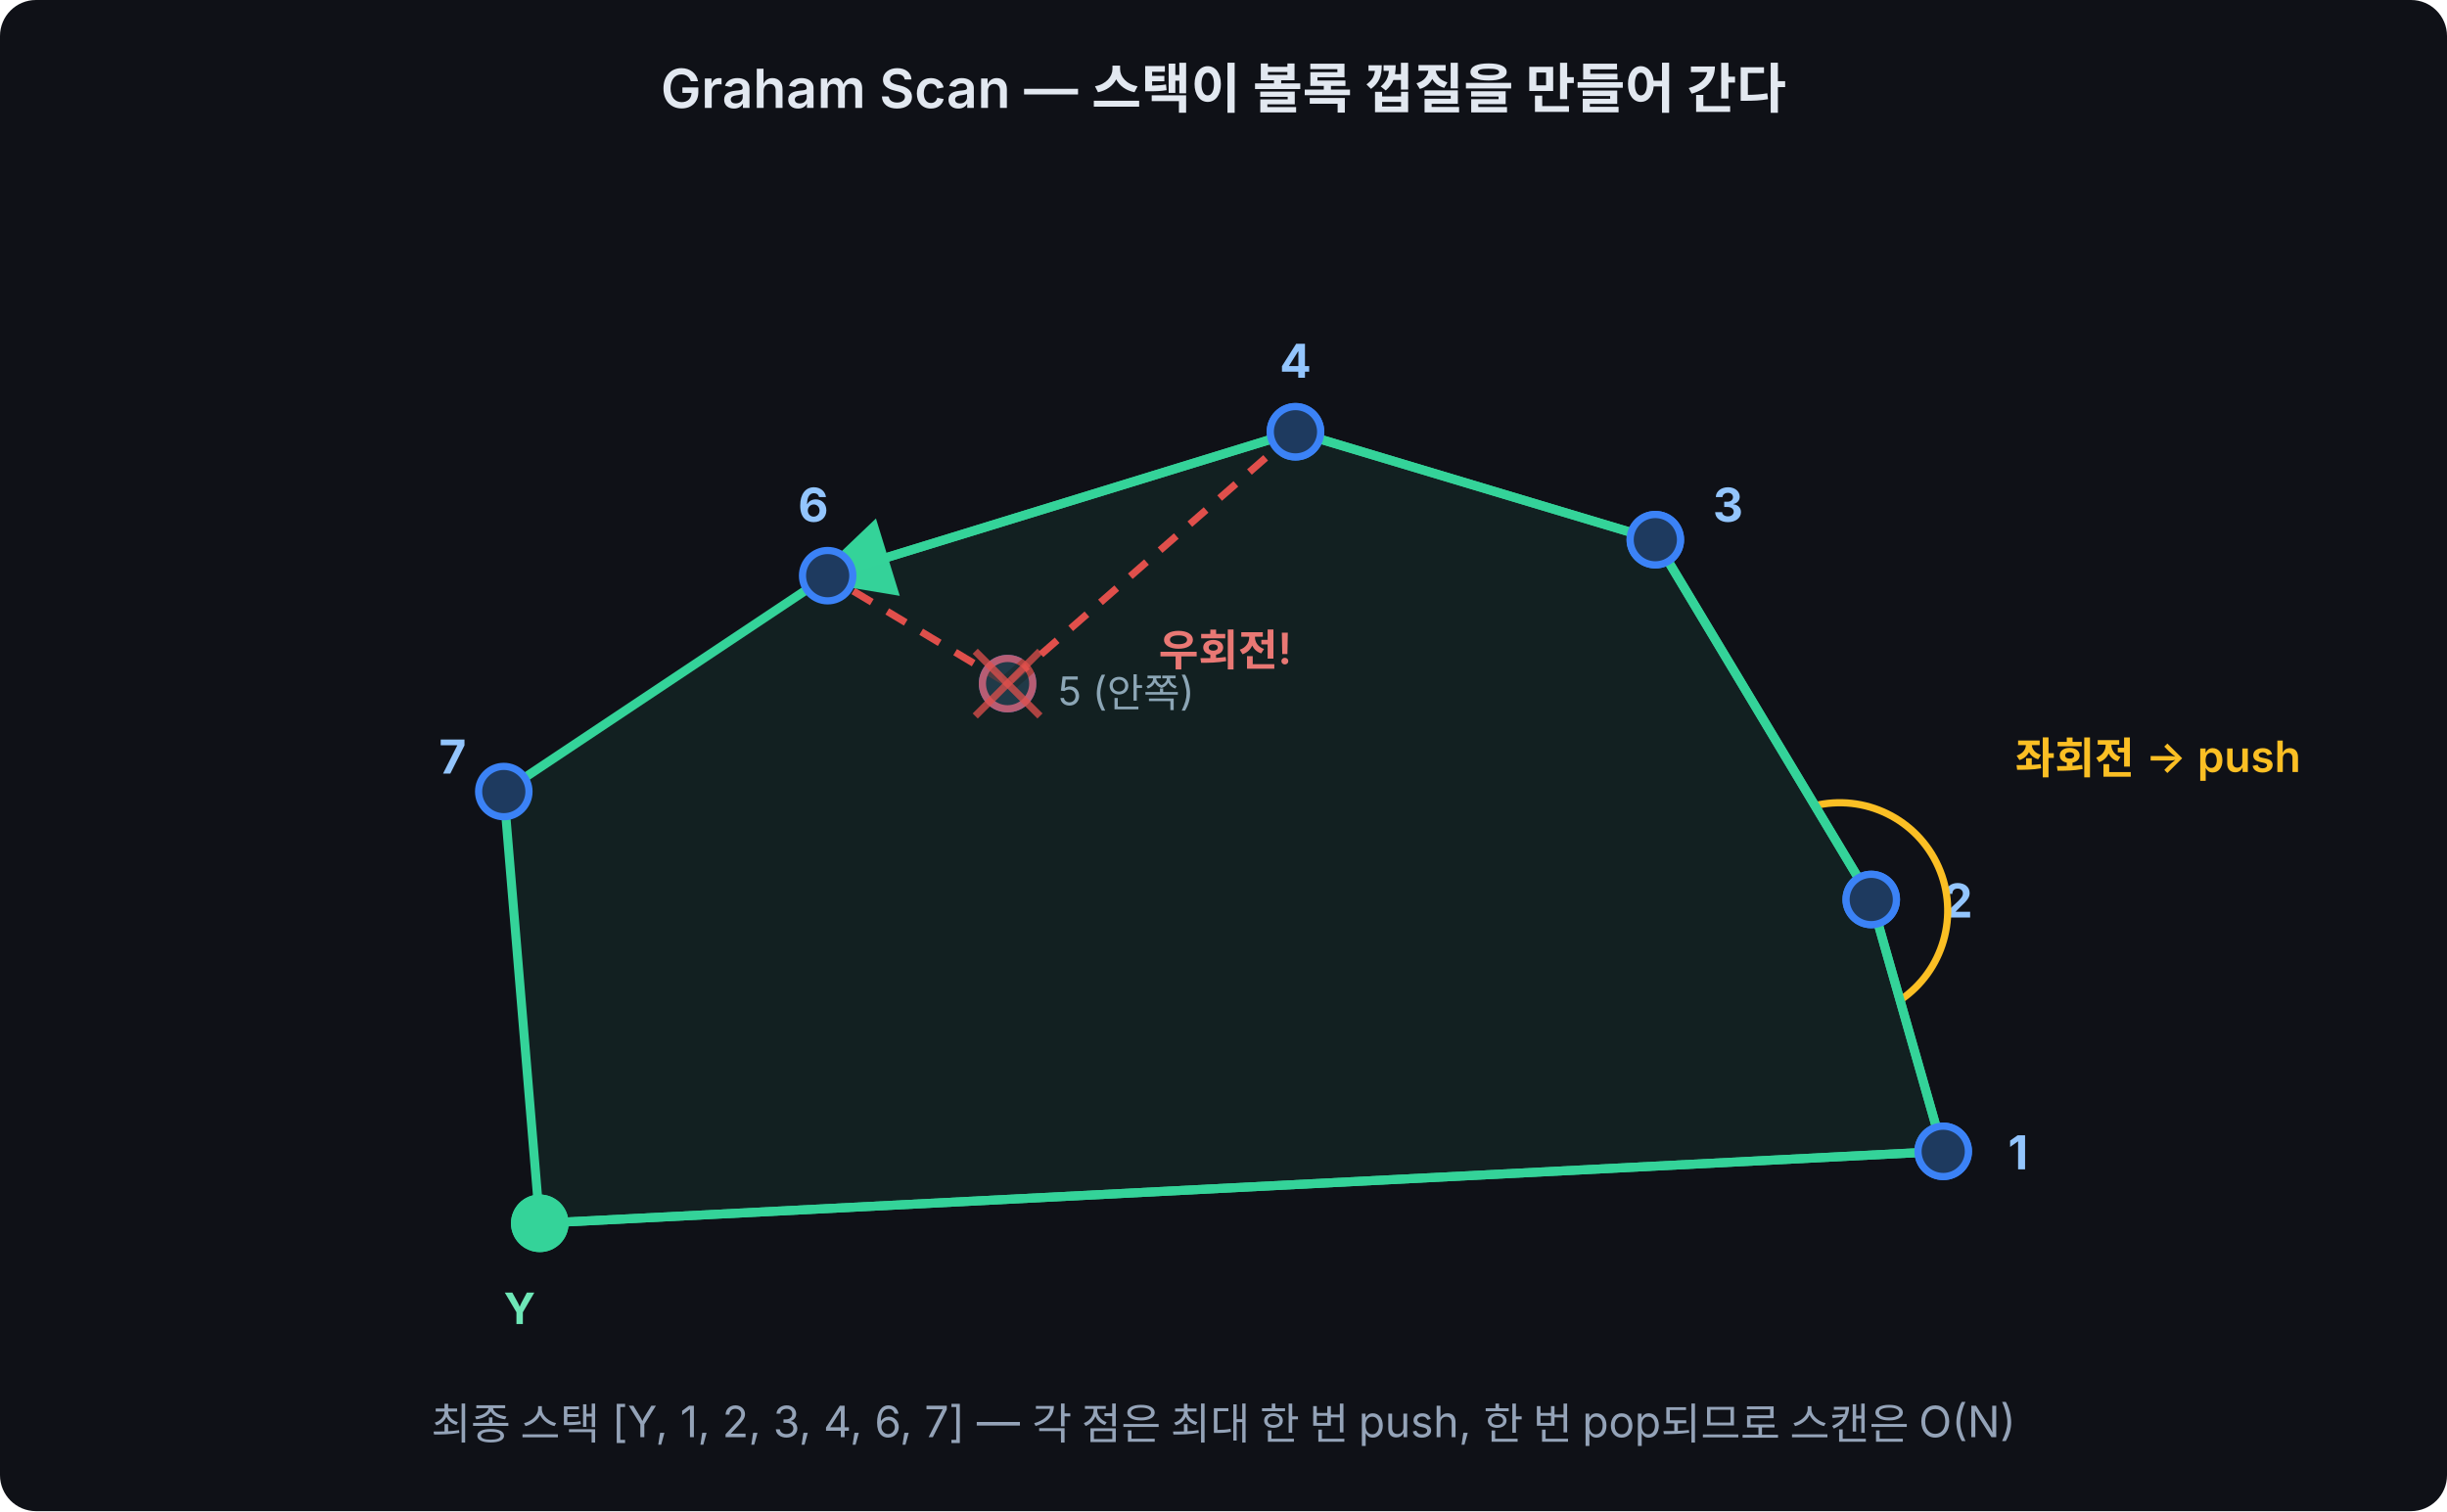
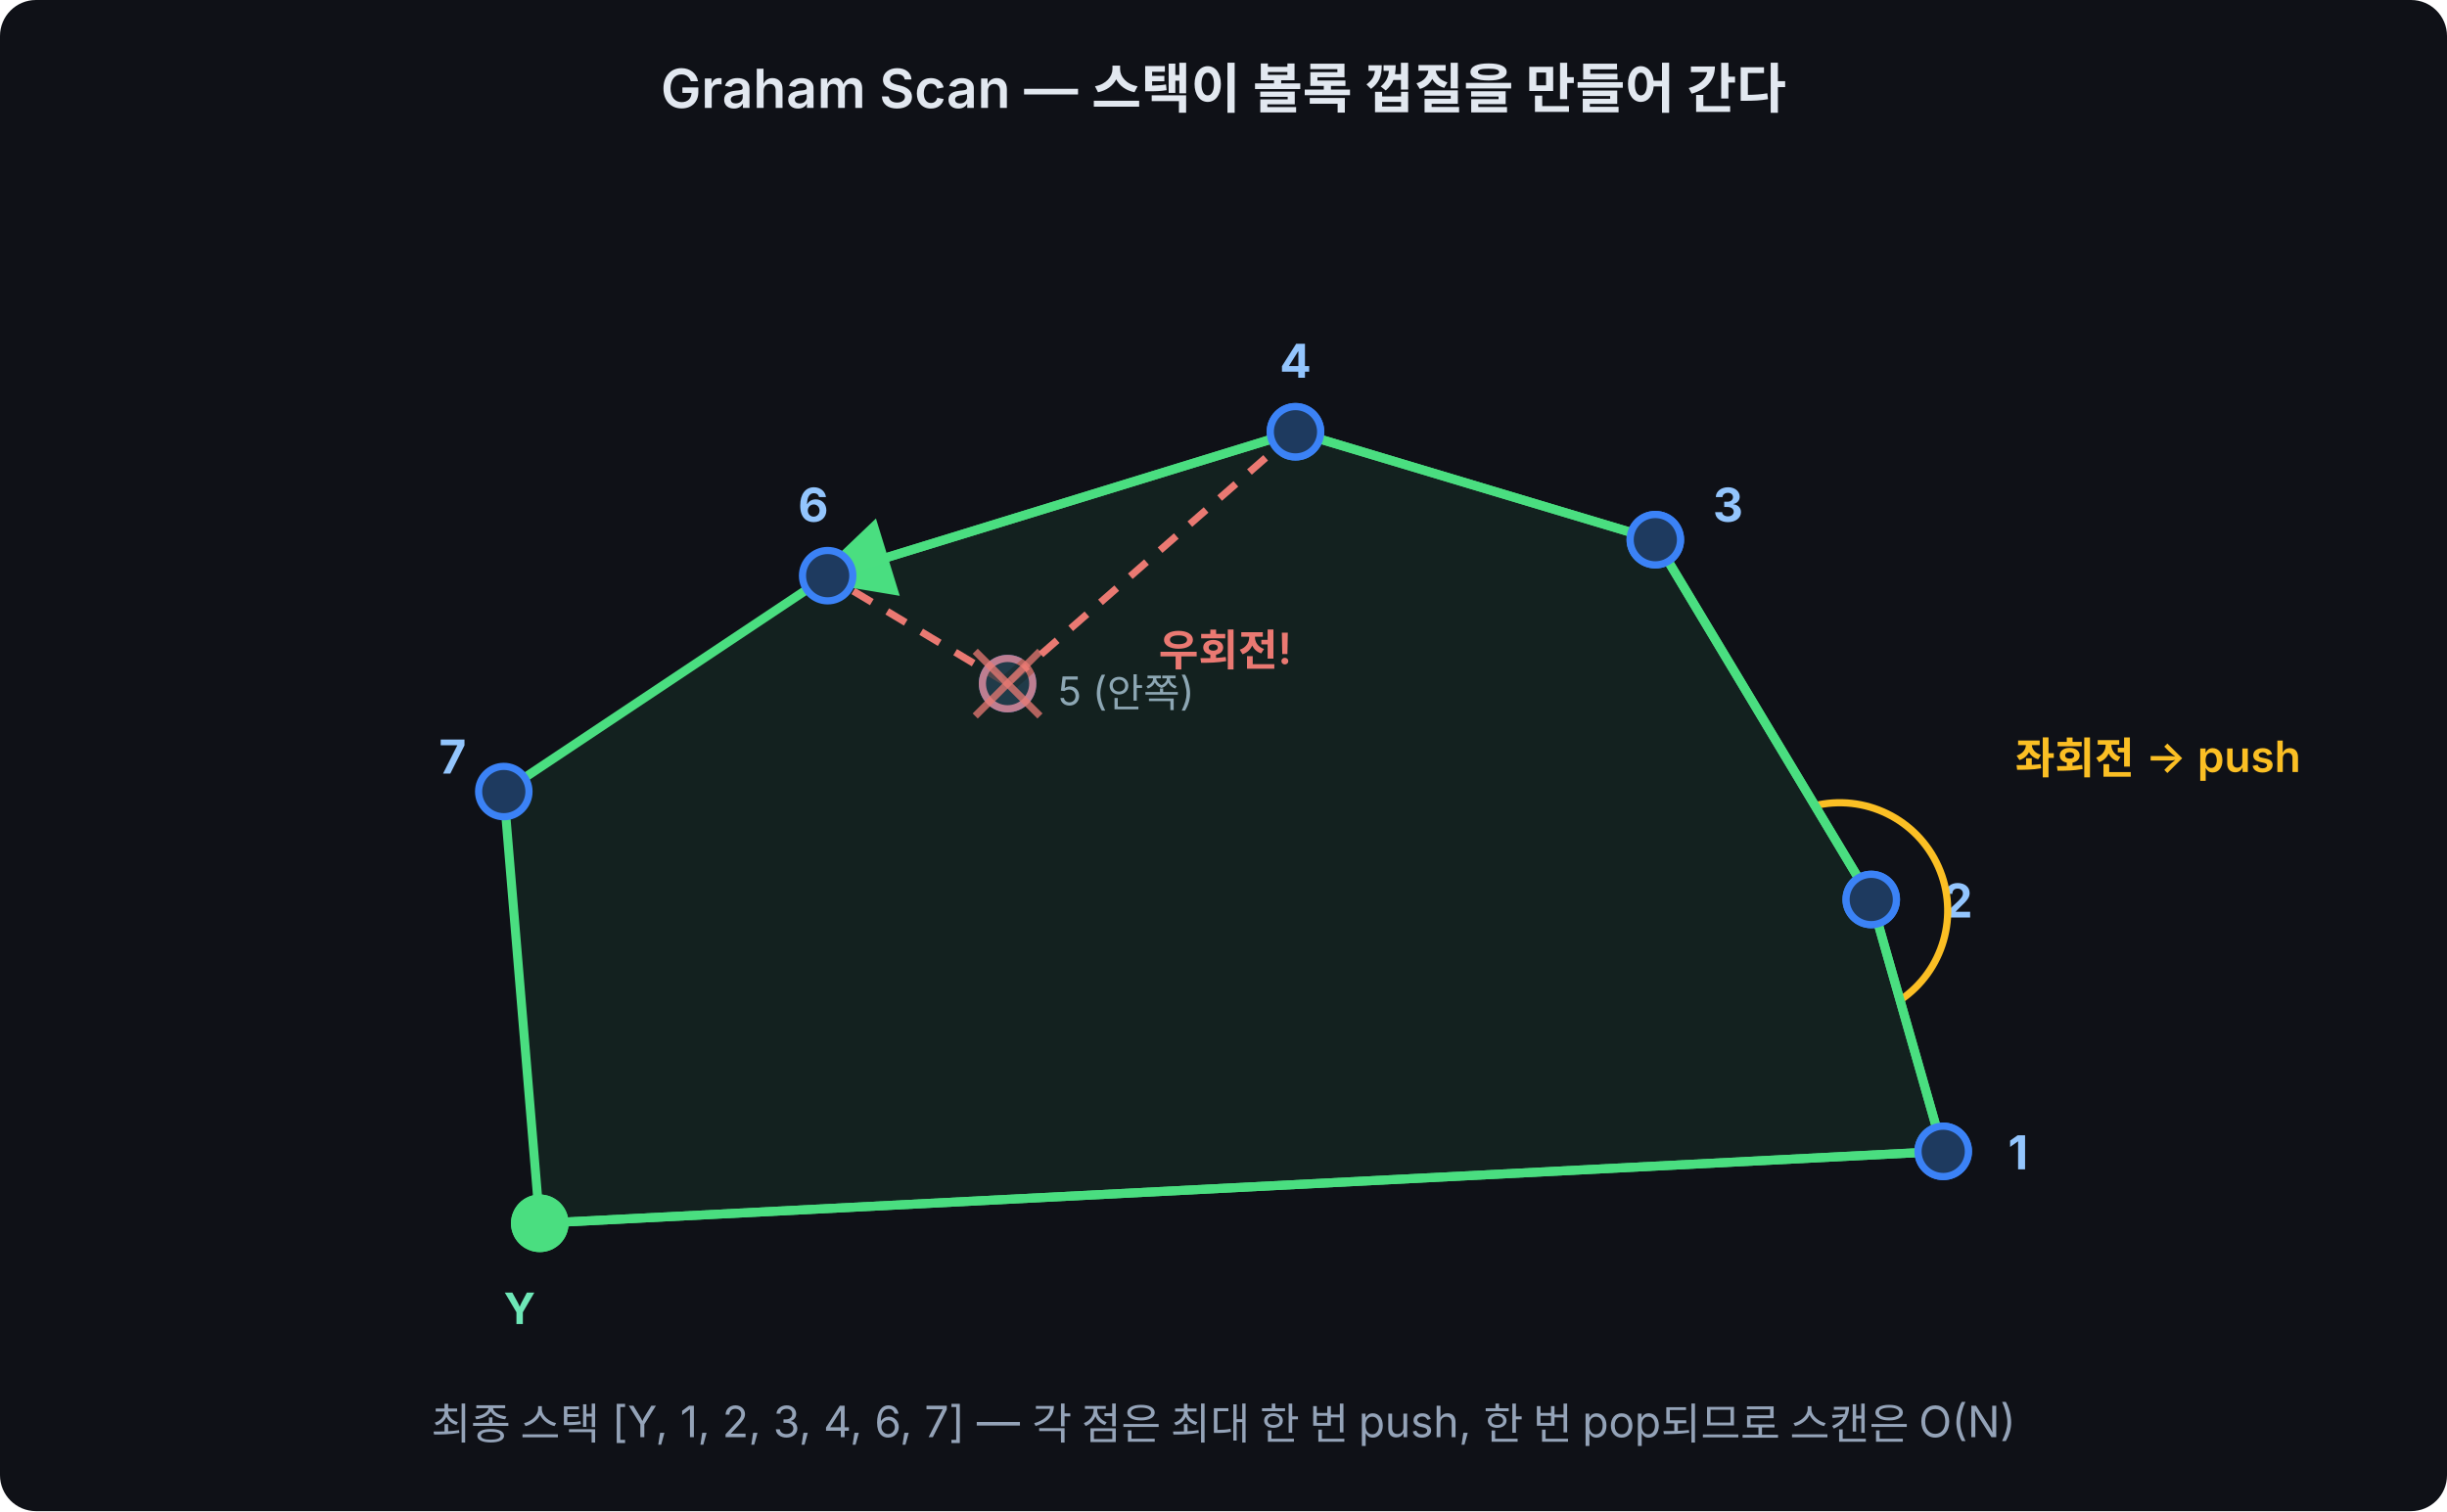
<svg xmlns="http://www.w3.org/2000/svg" viewBox="0 0 680 420" width="1020" height="630" font-family="system-ui,-apple-system,sans-serif">
  <rect width="680" height="420" rx="10" fill="#0f1117" />
  <defs>
    <marker id="ss-g" markerWidth="9" markerHeight="9" refX="7" refY="4.5" orient="auto">
-       <path d="M0,0 L9,4.5 L0,9 Z" fill="#34d399" />
+       <path d="M0,0 L9,4.5 L0,9 Z" fill="#4ade80" />
    </marker>
  </defs>
  <text x="340" y="30" text-anchor="middle" fill="#e2e8f0" font-size="15" font-weight="600">Graham Scan — 스택이 볼록 껍질을 만들어 간다</text>
  <g fill="#64748b">
    <circle cx="540" cy="320" r="5" />
    <circle cx="520" cy="250" r="5" />
    <circle cx="460" cy="150" r="5" />
    <circle cx="360" cy="120" r="5" />
    <circle cx="280" cy="190" r="5" />
    <circle cx="230" cy="160" r="5" />
    <circle cx="140" cy="220" r="5" />
  </g>
  <g data-step="1" data-step-label="기준점 Y에서 시작한다">
-     <circle cx="150" cy="340" r="8" fill="#34d399" />
+     <circle cx="150" cy="340" r="8" fill="#4ade80" />
    <text x="140" y="368" fill="#6ee7b7" font-size="12" font-weight="700">Y</text>
  </g>
  <g data-step="2" data-step-label="처음 두 점 Y와 1을 스택에 넣는다">
-     <line x1="150" y1="340" x2="540" y2="320" stroke="#34d399" stroke-width="2.5" />
+     <line x1="150" y1="340" x2="540" y2="320" stroke="#4ade80" stroke-width="2.5" />
    <circle cx="540" cy="320" r="7" fill="#1e3a5f" stroke="#3b82f6" stroke-width="2" />
    <text x="558" y="325" fill="#93c5fd" font-size="13" font-weight="700">1</text>
  </g>
  <g data-step="3" data-step-label="점 2가 좌회전이므로 push한다">
-     <line x1="540" y1="320" x2="520" y2="250" stroke="#34d399" stroke-width="2.5" />
+     <line x1="540" y1="320" x2="520" y2="250" stroke="#4ade80" stroke-width="2.5" />
    <circle cx="520" cy="250" r="7" fill="#1e3a5f" stroke="#3b82f6" stroke-width="2" />
    <text x="540" y="255" fill="#93c5fd" font-size="13" font-weight="700">2</text>
  </g>
  <g data-step="4" data-step-label="점 3도 좌회전 — 1→2 방향에서 2→3이 왼쪽으로 꺾인다">
    <path d="M 528 278 A 30 30 0 0 0 504 224" fill="none" stroke="#fbbf24" stroke-width="2" />
    <text x="560" y="215" fill="#fbbf24" font-size="12" font-weight="600">좌회전 → push</text>
-     <line x1="520" y1="250" x2="460" y2="150" stroke="#34d399" stroke-width="2.5" />
+     <line x1="520" y1="250" x2="460" y2="150" stroke="#4ade80" stroke-width="2.5" />
    <circle cx="460" cy="150" r="7" fill="#1e3a5f" stroke="#3b82f6" stroke-width="2" />
    <text x="476" y="145" fill="#93c5fd" font-size="13" font-weight="700">3</text>
  </g>
  <g data-step="5" data-step-label="점 4와 5가 차례로 쌓인다">
-     <line x1="460" y1="150" x2="360" y2="120" stroke="#34d399" stroke-width="2.5" />
+     <line x1="460" y1="150" x2="360" y2="120" stroke="#4ade80" stroke-width="2.5" />
    <circle cx="360" cy="120" r="7" fill="#1e3a5f" stroke="#3b82f6" stroke-width="2" />
    <text x="360" y="105" text-anchor="middle" fill="#93c5fd" font-size="13" font-weight="700">4</text>
-     <line x1="360" y1="120" x2="280" y2="190" stroke="#34d399" stroke-width="2.5" />
+     <line x1="360" y1="120" x2="280" y2="190" stroke="#4ade80" stroke-width="2.5" />
    <circle cx="280" cy="190" r="7" fill="#1e3a5f" stroke="#3b82f6" stroke-width="2" />
    <text x="294" y="196" fill="#93c5fd" font-size="13" font-weight="700">5</text>
  </g>
  <g data-step="6" data-step-label="점 6에서 4→5→6이 우회전이다 — 5는 선분 4–6보다 안쪽이다">
-     <line x1="280" y1="190" x2="230" y2="160" stroke="#ef4444" stroke-width="2" stroke-dasharray="6 5" />
+     <line x1="280" y1="190" x2="230" y2="160" stroke="#f87171" stroke-width="2" stroke-dasharray="6 5" />
    <text x="322" y="185" fill="#f87171" font-size="12" font-weight="600">우회전!</text>
-     <circle cx="230" cy="160" r="7" fill="#34d399" />
+     <circle cx="230" cy="160" r="7" fill="#4ade80" />
    <text x="226" y="145" text-anchor="middle" fill="#6ee7b7" font-size="13" font-weight="700">6</text>
  </g>
  <g data-step="7" data-step-label="5를 pop하고 4→6을 잇는다 — 3→4→6이 좌회전이라 여기서 멈춘다">
    <line x1="360" y1="120" x2="280" y2="190" stroke="#0f1117" stroke-width="5" />
-     <line x1="360" y1="120" x2="280" y2="190" stroke="#ef4444" stroke-width="2" stroke-dasharray="6 5" />
+     <line x1="360" y1="120" x2="280" y2="190" stroke="#f87171" stroke-width="2" stroke-dasharray="6 5" />
    <rect x="288" y="183" width="20" height="17" fill="#0f1117" />
    <text x="294" y="196" fill="#94a3b8" font-size="11">5 (안쪽)</text>
-     <circle cx="280" cy="190" r="7" fill="#1f2937" stroke="#ef4444" stroke-width="2" opacity="0.75" />
-     <line x1="271" y1="181" x2="289" y2="199" stroke="#ef4444" stroke-width="2" opacity="0.75" />
-     <line x1="289" y1="181" x2="271" y2="199" stroke="#ef4444" stroke-width="2" opacity="0.75" />
-     <line x1="360" y1="120" x2="230" y2="160" stroke="#34d399" stroke-width="2.5" marker-end="url(#ss-g)" />
+     <circle cx="280" cy="190" r="7" fill="#1e293b" stroke="#f87171" stroke-width="2" opacity="0.75" />
+     <line x1="271" y1="181" x2="289" y2="199" stroke="#f87171" stroke-width="2" opacity="0.75" />
+     <line x1="289" y1="181" x2="271" y2="199" stroke="#f87171" stroke-width="2" opacity="0.75" />
+     <line x1="360" y1="120" x2="230" y2="160" stroke="#4ade80" stroke-width="2.5" marker-end="url(#ss-g)" />
  </g>
  <g data-step="8" data-step-label="점 7까지 처리하면 스택에 껍질 꼭짓점만 남는다">
-     <polygon points="150,340 540,320 520,250 460,150 360,120 230,160 140,220" fill="#34d39914" stroke="#34d399" stroke-width="2.5" />
-     <circle cx="150" cy="340" r="8" fill="#34d399" />
+     <polygon points="150,340 540,320 520,250 460,150 360,120 230,160 140,220" fill="#4ade80" fill-opacity="0.08" stroke="#4ade80" stroke-width="2.5" />
+     <circle cx="150" cy="340" r="8" fill="#4ade80" />
    <circle cx="540" cy="320" r="7" fill="#1e3a5f" stroke="#3b82f6" stroke-width="2" />
    <circle cx="520" cy="250" r="7" fill="#1e3a5f" stroke="#3b82f6" stroke-width="2" />
    <circle cx="460" cy="150" r="7" fill="#1e3a5f" stroke="#3b82f6" stroke-width="2" />
    <circle cx="360" cy="120" r="7" fill="#1e3a5f" stroke="#3b82f6" stroke-width="2" />
    <rect x="218" y="132" width="18" height="16" fill="#0f1117" />
    <circle cx="230" cy="160" r="7" fill="#1e3a5f" stroke="#3b82f6" stroke-width="2" />
    <text x="226" y="145" text-anchor="middle" fill="#93c5fd" font-size="13" font-weight="700">6</text>
    <circle cx="140" cy="220" r="7" fill="#1e3a5f" stroke="#3b82f6" stroke-width="2" />
    <text x="122" y="215" fill="#93c5fd" font-size="13" font-weight="700">7</text>
    <text x="340" y="400" text-anchor="middle" fill="#94a3b8" font-size="12">최종 스택 [Y, 1, 2, 3, 4, 6, 7] — 각 점은 최대 한 번 push, 한 번 pop되므로 스캔은 O(N)</text>
  </g>
</svg>
